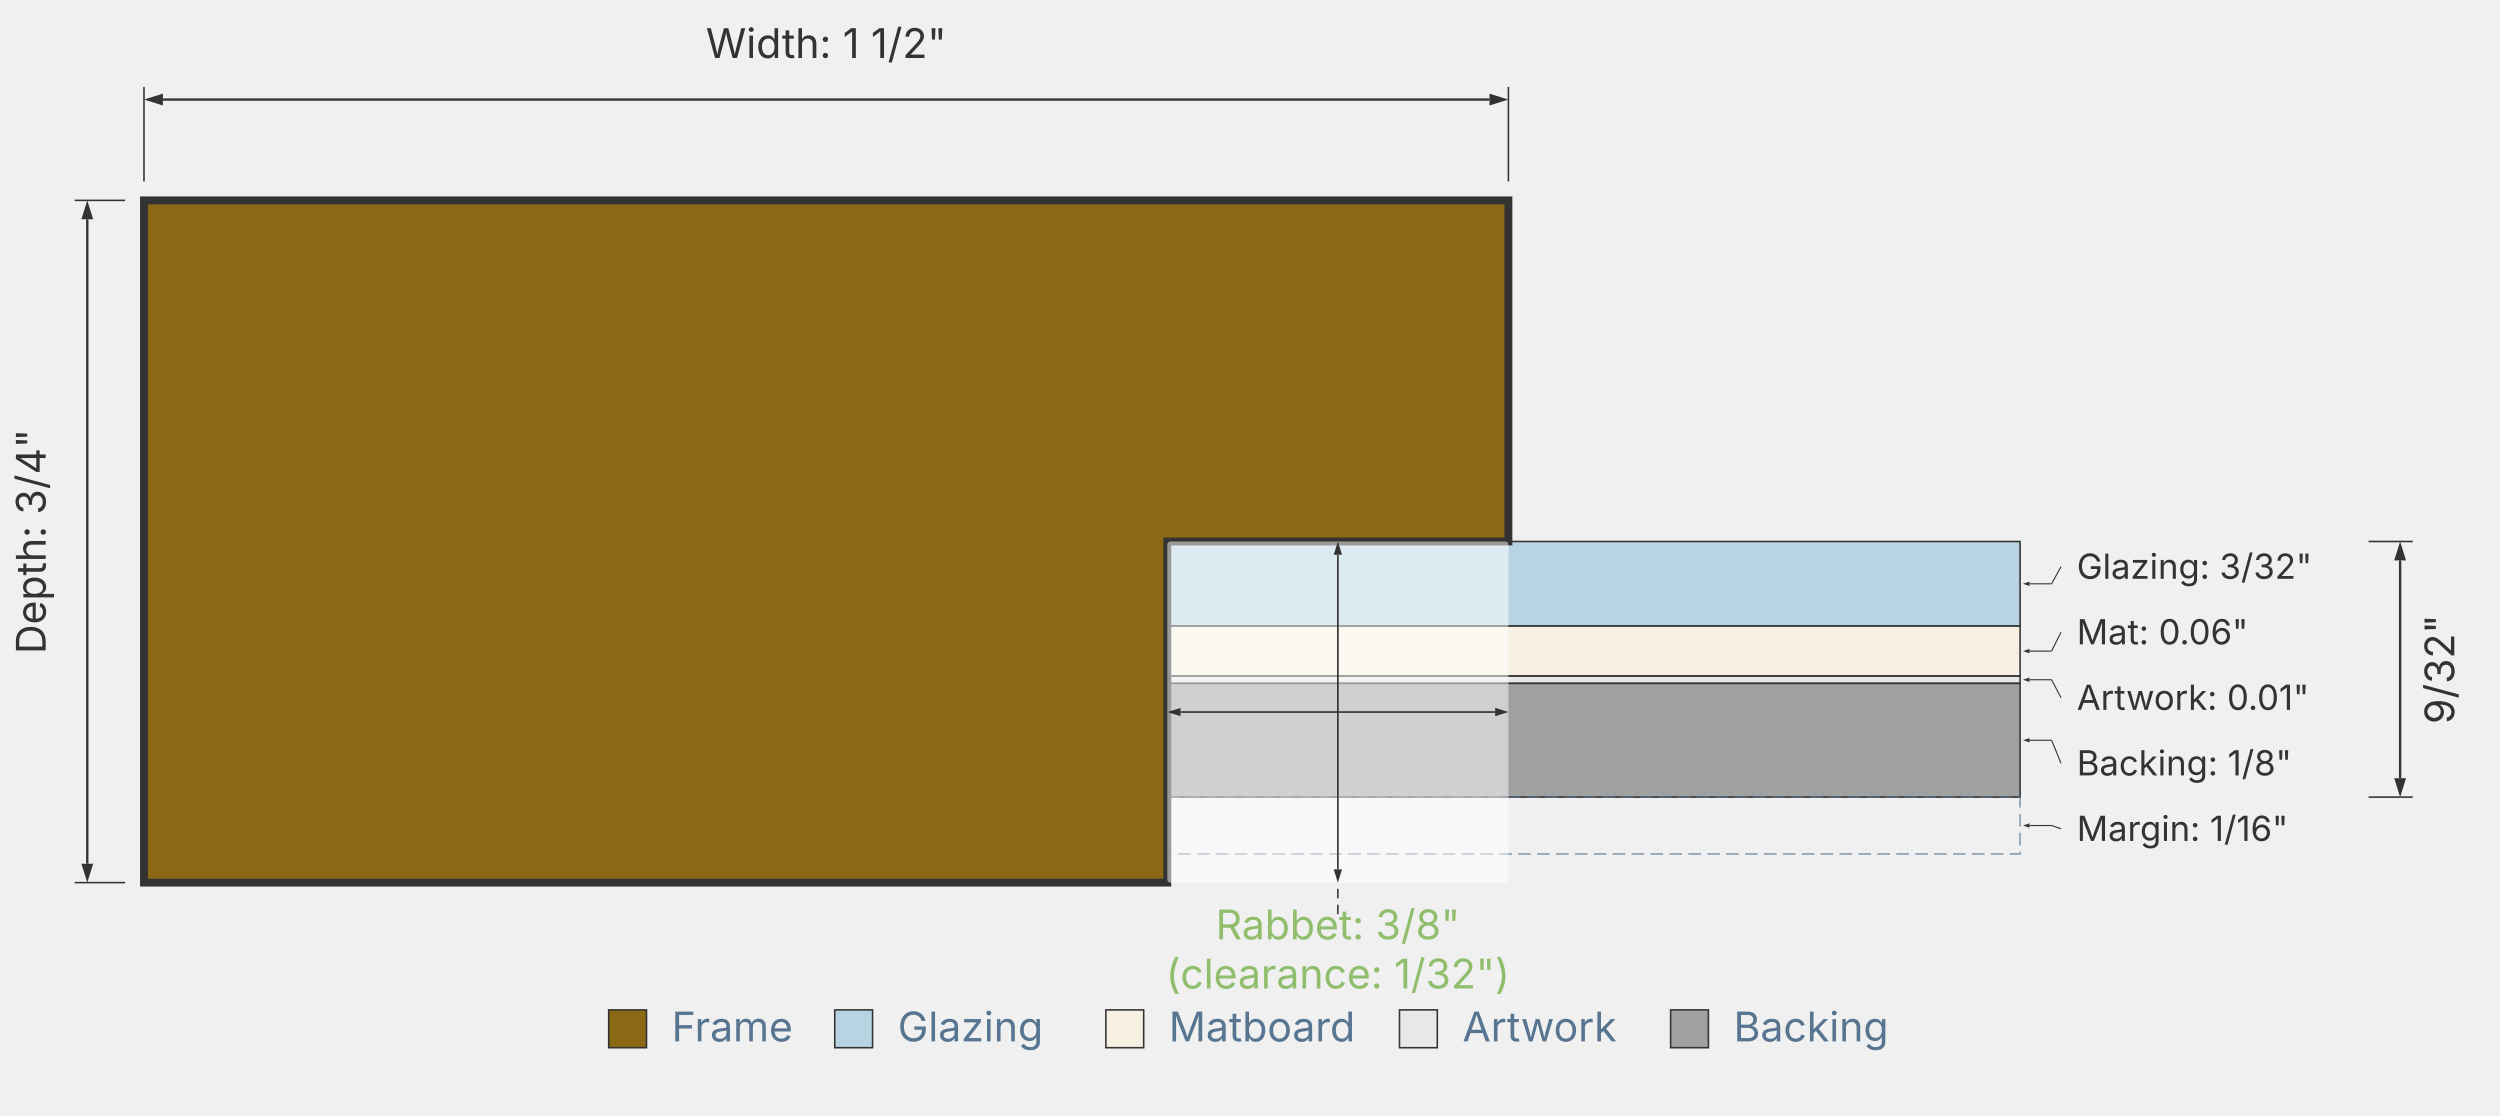
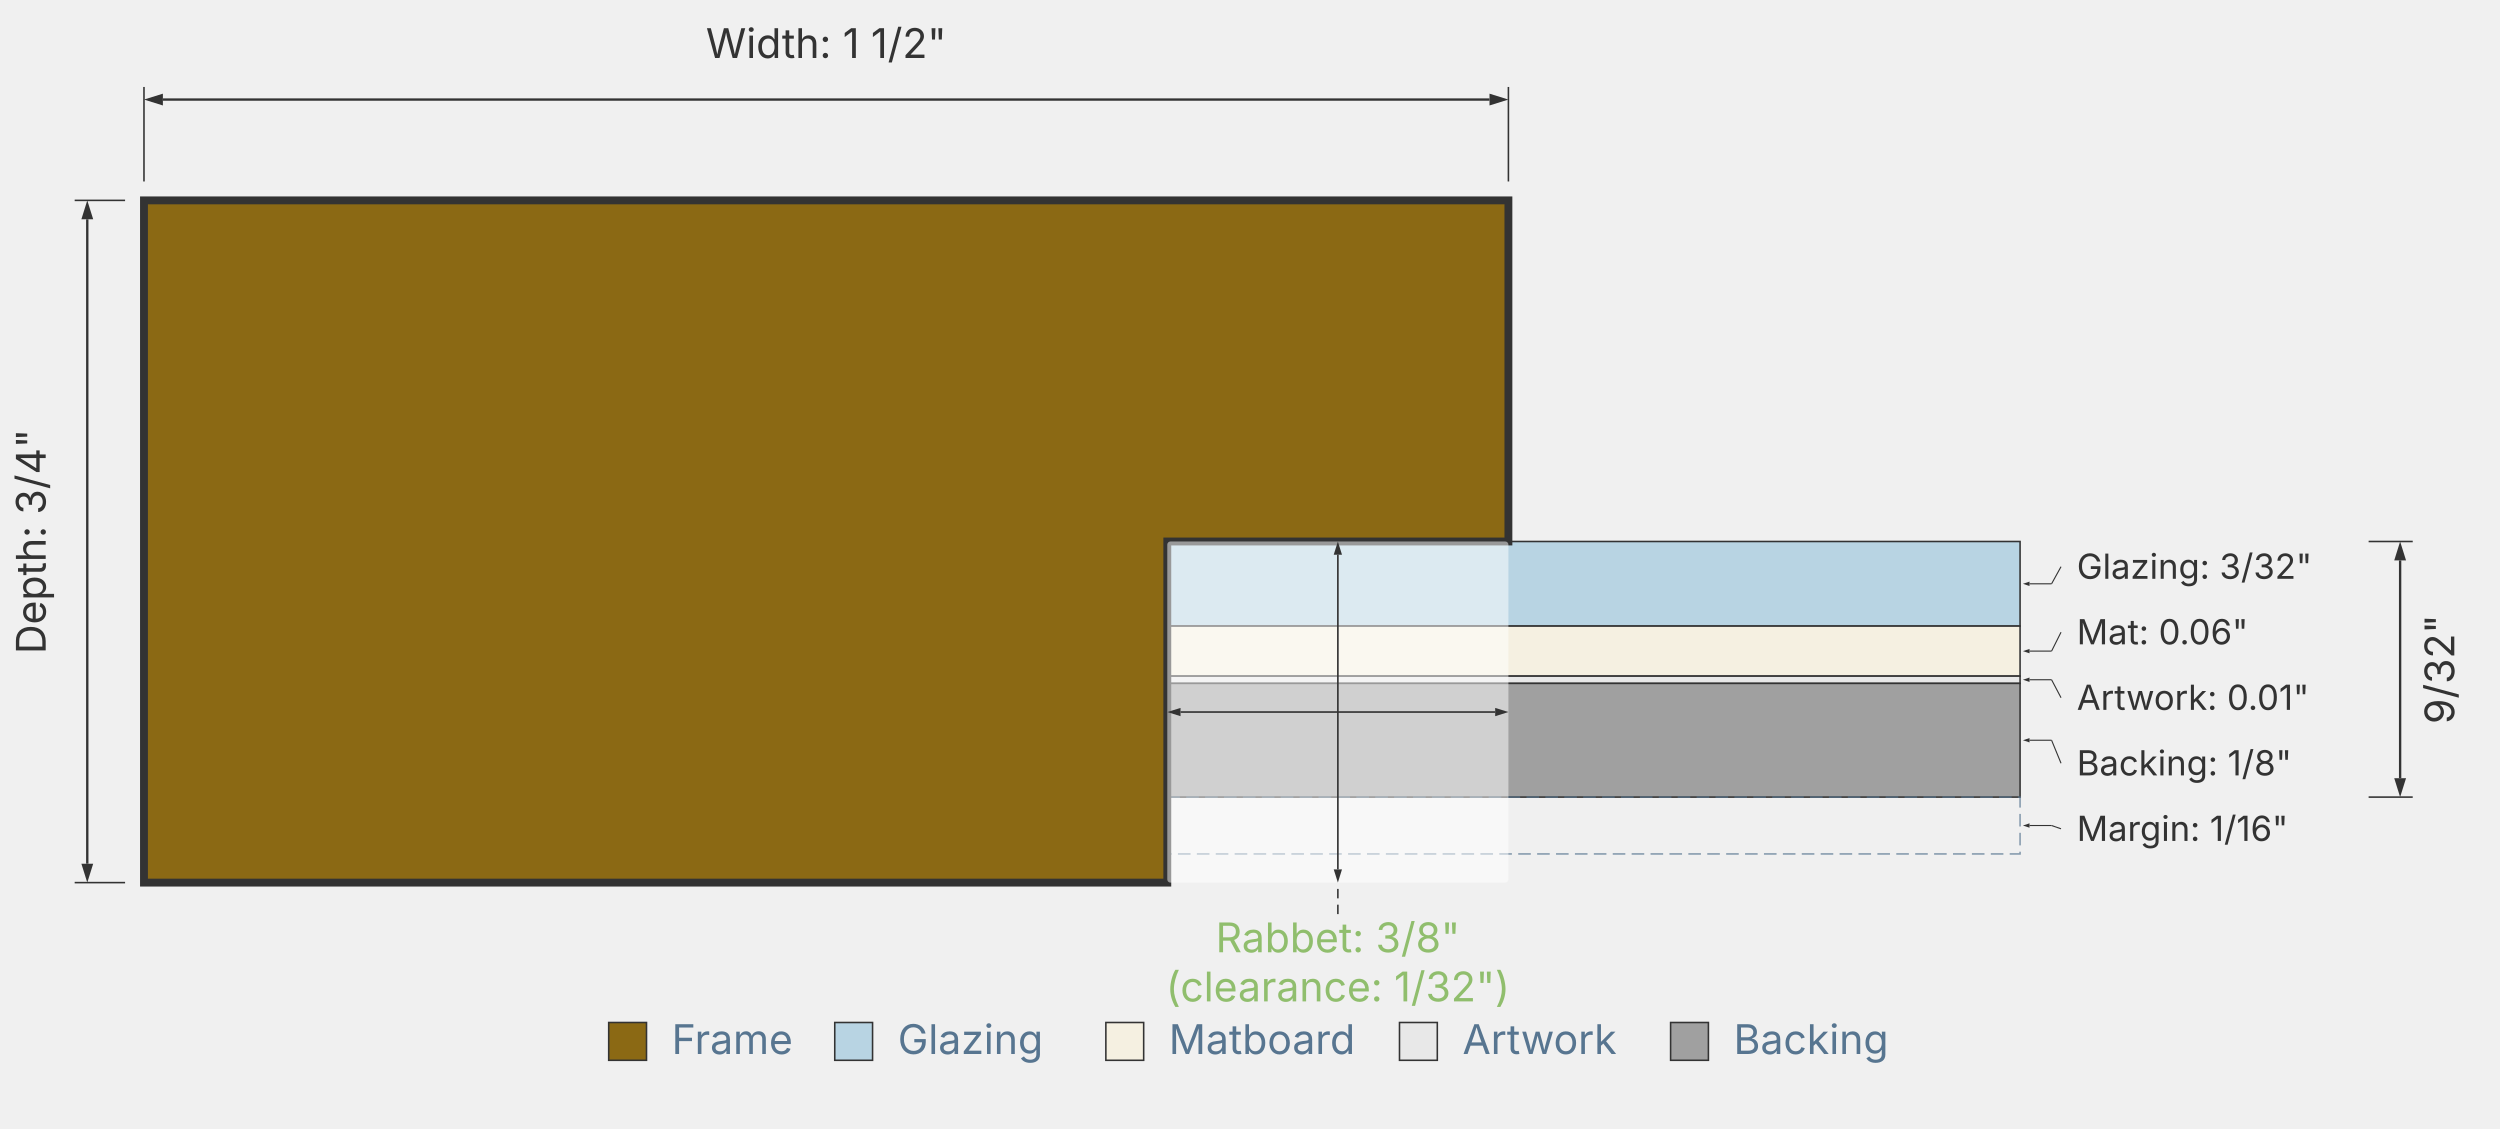
- <svg xmlns="http://www.w3.org/2000/svg" viewBox="3.25 114.93 793.50 354.13">
+ <svg xmlns="http://www.w3.org/2000/svg" viewBox="3.25 112.93 793.50 358.13">
  <g id="section-content" transform="translate(3.25, 0)">
    <g id="section-geometry">
-       <rect x="370.50" y="286.80" width="270.67" height="26.85" stroke="#333333" stroke-width="0.5" fill="#B8D4E3" />
-       <rect x="370.50" y="313.65" width="270.67" height="15.88" stroke="#333333" stroke-width="0.5" fill="#F5F0E1" />
-       <rect x="370.50" y="329.53" width="270.67" height="2.31" stroke="#333333" stroke-width="0.5" fill="#E8E8E8" />
-       <rect x="370.50" y="331.84" width="270.67" height="36.09" stroke="#333333" stroke-width="0.5" fill="#A0A0A0" />
-       <rect x="370.50" y="367.93" width="270.67" height="18.04" stroke="#577590" stroke-width="0.5" stroke-dasharray="4,2" fill="none" opacity="0.7" />
-       <polygon points="45.70,178.53 478.77,178.53 478.77,286.80 370.50,286.80 370.50,395.07 45.70,395.07" stroke="#333333" stroke-width="2.5" fill="#8B6914" />
+       <rect x="370.50" y="284.80" width="270.67" height="26.85" stroke="#333333" stroke-width="0.5" fill="#B8D4E3" />
+       <rect x="370.50" y="311.65" width="270.67" height="15.88" stroke="#333333" stroke-width="0.5" fill="#F5F0E1" />
+       <rect x="370.50" y="327.53" width="270.67" height="2.31" stroke="#333333" stroke-width="0.5" fill="#E8E8E8" />
+       <rect x="370.50" y="329.84" width="270.67" height="36.09" stroke="#333333" stroke-width="0.5" fill="#A0A0A0" />
+       <rect x="370.50" y="365.93" width="270.67" height="18.04" stroke="#577590" stroke-width="0.5" stroke-dasharray="4,2" fill="none" opacity="0.7" />
+       <polygon points="45.70,176.53 478.77,176.53 478.77,284.80 370.50,284.80 370.50,393.07 45.70,393.07" stroke="#333333" stroke-width="2.5" fill="#8B6914" />
    </g>
    <g id="section-dimensions">
-       <line x1="39.70" y1="178.53" x2="23.70" y2="178.53" stroke="#333333" stroke-width="0.5" />
-       <line x1="39.70" y1="395.07" x2="23.70" y2="395.07" stroke="#333333" stroke-width="0.5" />
-       <polygon points="27.70,178.53 25.83,184.53 29.58,184.53" fill="#333333" data-arrow="true" />
-       <line x1="27.70" y1="184.53" x2="27.70" y2="389.07" stroke="#333333" stroke-width="0.75" />
-       <polygon points="27.70,395.07 29.58,389.07 25.83,389.07" fill="#333333" data-arrow="true" />
-       <text x="14.50" y="286.80" fill="#333333" font-family="Inter, system-ui, -apple-system, sans-serif" font-size="13px" text-anchor="middle" transform="rotate(-90 14.50 286.80)">Depth: 3/4"</text>
-       <line x1="45.70" y1="172.53" x2="45.70" y2="142.53" stroke="#333333" stroke-width="0.5" />
-       <line x1="478.77" y1="172.53" x2="478.77" y2="142.53" stroke="#333333" stroke-width="0.5" />
-       <polygon points="45.70,146.53 51.70,148.41 51.70,144.66" fill="#333333" data-arrow="true" />
-       <line x1="51.70" y1="146.53" x2="472.77" y2="146.53" stroke="#333333" stroke-width="0.75" />
-       <polygon points="478.77,146.53 472.77,144.66 472.77,148.41" fill="#333333" data-arrow="true" />
-       <text transform="translate(262.23, 133.33)" fill="#333333" font-family="Inter, system-ui, -apple-system, sans-serif" font-size="13px" text-anchor="middle">Width: 1 1/2"</text>
-       <rect x="370.50" y="286.80" width="108.27" height="108.27" fill="#FFFFFF" fill-opacity="0.5" stroke="none" rx="1" />
-       <polygon points="370.50,340.93 374.70,342.25 374.70,339.62" fill="#333333" data-arrow="true" />
-       <line x1="374.70" y1="340.93" x2="474.57" y2="340.93" stroke="#333333" stroke-width="0.525" />
-       <polygon points="478.77,340.93 474.57,339.62 474.57,342.25" fill="#333333" data-arrow="true" />
-       <polygon points="424.64,286.80 423.32,291.00 425.95,291.00" fill="#333333" data-arrow="true" />
-       <line x1="424.64" y1="291.00" x2="424.64" y2="390.87" stroke="#333333" stroke-width="0.525" />
-       <polygon points="424.64,395.07 425.95,390.87 423.32,390.87" fill="#333333" data-arrow="true" />
-       <polygon points="642.07,300.23 644.17,300.93 644.17,299.53" fill="#333333" data-arrow="true" />
-       <line x1="644.17" y1="300.23" x2="651.17" y2="300.23" stroke="#333333" stroke-width="0.35" />
-       <line x1="651.17" y1="300.23" x2="654.17" y2="294.79" stroke="#333333" stroke-width="0.35" />
-       <text transform="translate(659.17, 298.65)" fill="#333333" font-family="Inter, system-ui, -apple-system, sans-serif" font-size="11.0px">Glazing: 3/32"</text>
-       <polygon points="642.07,321.59 644.17,322.29 644.17,320.89" fill="#333333" data-arrow="true" />
-       <line x1="644.17" y1="321.59" x2="651.17" y2="321.59" stroke="#333333" stroke-width="0.35" />
-       <line x1="651.17" y1="321.59" x2="654.17" y2="315.59" stroke="#333333" stroke-width="0.35" />
-       <text transform="translate(659.17, 319.45)" fill="#333333" font-family="Inter, system-ui, -apple-system, sans-serif" font-size="11.0px">Mat: 0.06"</text>
-       <polygon points="642.07,330.68 644.17,331.38 644.17,329.98" fill="#333333" data-arrow="true" />
-       <line x1="644.17" y1="330.68" x2="651.17" y2="330.68" stroke="#333333" stroke-width="0.35" />
-       <line x1="651.17" y1="330.68" x2="654.17" y2="336.39" stroke="#333333" stroke-width="0.35" />
-       <text transform="translate(659.17, 340.25)" fill="#333333" font-family="Inter, system-ui, -apple-system, sans-serif" font-size="11.0px">Artwork: 0.01"</text>
-       <polygon points="642.07,349.88 644.17,350.58 644.17,349.18" fill="#333333" data-arrow="true" />
-       <line x1="644.17" y1="349.88" x2="651.17" y2="349.88" stroke="#333333" stroke-width="0.35" />
-       <line x1="651.17" y1="349.88" x2="654.17" y2="357.19" stroke="#333333" stroke-width="0.35" />
-       <text transform="translate(659.17, 361.05)" fill="#333333" font-family="Inter, system-ui, -apple-system, sans-serif" font-size="11.0px">Backing: 1/8"</text>
-       <polygon points="642.07,376.95 644.17,377.65 644.17,376.25" fill="#333333" data-arrow="true" />
-       <line x1="644.17" y1="376.95" x2="651.17" y2="376.95" stroke="#333333" stroke-width="0.35" />
-       <line x1="651.17" y1="376.95" x2="654.17" y2="377.99" stroke="#333333" stroke-width="0.35" />
-       <text transform="translate(659.17, 381.85)" fill="#333333" font-family="Inter, system-ui, -apple-system, sans-serif" font-size="11.0px">Margin: 1/16"</text>
-       <line x1="751.80" y1="286.80" x2="765.80" y2="286.80" stroke="#333333" stroke-width="0.5" />
-       <line x1="751.80" y1="367.93" x2="765.80" y2="367.93" stroke="#333333" stroke-width="0.5" />
-       <polygon points="761.80,286.80 759.93,292.80 763.68,292.80" fill="#333333" data-arrow="true" />
-       <line x1="761.80" y1="292.80" x2="761.80" y2="361.93" stroke="#333333" stroke-width="0.75" />
-       <polygon points="761.80,367.93 763.68,361.93 759.93,361.93" fill="#333333" data-arrow="true" />
-       <text x="779.00" y="327.36" fill="#333333" font-family="Inter, system-ui, -apple-system, sans-serif" font-size="13px" text-anchor="middle" transform="rotate(-90 779.00 327.36)">9/32"</text>
-       <line x1="424.64" y1="397.07" x2="424.64" y2="407.07" stroke="#333333" stroke-width="0.5" stroke-dasharray="3,2" />
-       <text transform="translate(424.64, 413.07)" fill="#90be6d" font-family="Inter, system-ui, -apple-system, sans-serif" font-size="13px" text-anchor="middle">Rabbet: 3/8"</text>
-       <text transform="translate(424.64, 428.67)" fill="#90be6d" font-family="Inter, system-ui, -apple-system, sans-serif" font-size="13px" text-anchor="middle">(clearance: 1/32")</text>
+       <line x1="39.70" y1="176.53" x2="23.70" y2="176.53" stroke="#333333" stroke-width="0.5" />
+       <line x1="39.70" y1="393.07" x2="23.70" y2="393.07" stroke="#333333" stroke-width="0.5" />
+       <polygon points="27.70,176.53 25.83,182.53 29.58,182.53" fill="#333333" data-arrow="true" />
+       <line x1="27.70" y1="182.53" x2="27.70" y2="387.07" stroke="#333333" stroke-width="0.75" />
+       <polygon points="27.70,393.07 29.58,387.07 25.83,387.07" fill="#333333" data-arrow="true" />
+       <text x="14.50" y="284.80" fill="#333333" font-family="Inter, system-ui, -apple-system, sans-serif" font-size="13px" text-anchor="middle" transform="rotate(-90 14.50 284.80)">Depth: 3/4"</text>
+       <line x1="45.70" y1="170.53" x2="45.70" y2="140.53" stroke="#333333" stroke-width="0.5" />
+       <line x1="478.77" y1="170.53" x2="478.77" y2="140.53" stroke="#333333" stroke-width="0.5" />
+       <polygon points="45.70,144.53 51.70,146.41 51.70,142.66" fill="#333333" data-arrow="true" />
+       <line x1="51.70" y1="144.53" x2="472.77" y2="144.53" stroke="#333333" stroke-width="0.75" />
+       <polygon points="478.77,144.53 472.77,142.66 472.77,146.41" fill="#333333" data-arrow="true" />
+       <text transform="translate(262.23, 131.33)" fill="#333333" font-family="Inter, system-ui, -apple-system, sans-serif" font-size="13px" text-anchor="middle">Width: 1 1/2"</text>
+       <rect x="370.50" y="284.80" width="108.27" height="108.27" fill="#FFFFFF" fill-opacity="0.5" stroke="none" rx="1" />
+       <polygon points="370.50,338.93 374.70,340.25 374.70,337.62" fill="#333333" data-arrow="true" />
+       <line x1="374.70" y1="338.93" x2="474.57" y2="338.93" stroke="#333333" stroke-width="0.525" />
+       <polygon points="478.77,338.93 474.57,337.62 474.57,340.25" fill="#333333" data-arrow="true" />
+       <polygon points="424.64,284.80 423.32,289.00 425.95,289.00" fill="#333333" data-arrow="true" />
+       <line x1="424.64" y1="289.00" x2="424.64" y2="388.87" stroke="#333333" stroke-width="0.525" />
+       <polygon points="424.64,393.07 425.95,388.87 423.32,388.87" fill="#333333" data-arrow="true" />
+       <polygon points="642.07,298.23 644.17,298.93 644.17,297.53" fill="#333333" data-arrow="true" />
+       <line x1="644.17" y1="298.23" x2="651.17" y2="298.23" stroke="#333333" stroke-width="0.35" />
+       <line x1="651.17" y1="298.23" x2="654.17" y2="292.79" stroke="#333333" stroke-width="0.35" />
+       <text transform="translate(659.17, 296.65)" fill="#333333" font-family="Inter, system-ui, -apple-system, sans-serif" font-size="11.0px">Glazing: 3/32"</text>
+       <polygon points="642.07,319.59 644.17,320.29 644.17,318.89" fill="#333333" data-arrow="true" />
+       <line x1="644.17" y1="319.59" x2="651.17" y2="319.59" stroke="#333333" stroke-width="0.35" />
+       <line x1="651.17" y1="319.59" x2="654.17" y2="313.59" stroke="#333333" stroke-width="0.35" />
+       <text transform="translate(659.17, 317.45)" fill="#333333" font-family="Inter, system-ui, -apple-system, sans-serif" font-size="11.0px">Mat: 0.06"</text>
+       <polygon points="642.07,328.68 644.17,329.38 644.17,327.98" fill="#333333" data-arrow="true" />
+       <line x1="644.17" y1="328.68" x2="651.17" y2="328.68" stroke="#333333" stroke-width="0.35" />
+       <line x1="651.17" y1="328.68" x2="654.17" y2="334.39" stroke="#333333" stroke-width="0.35" />
+       <text transform="translate(659.17, 338.25)" fill="#333333" font-family="Inter, system-ui, -apple-system, sans-serif" font-size="11.0px">Artwork: 0.01"</text>
+       <polygon points="642.07,347.88 644.17,348.58 644.17,347.18" fill="#333333" data-arrow="true" />
+       <line x1="644.17" y1="347.88" x2="651.17" y2="347.88" stroke="#333333" stroke-width="0.35" />
+       <line x1="651.17" y1="347.88" x2="654.17" y2="355.19" stroke="#333333" stroke-width="0.35" />
+       <text transform="translate(659.17, 359.05)" fill="#333333" font-family="Inter, system-ui, -apple-system, sans-serif" font-size="11.0px">Backing: 1/8"</text>
+       <polygon points="642.07,374.95 644.17,375.65 644.17,374.25" fill="#333333" data-arrow="true" />
+       <line x1="644.17" y1="374.95" x2="651.17" y2="374.95" stroke="#333333" stroke-width="0.35" />
+       <line x1="651.17" y1="374.95" x2="654.17" y2="375.99" stroke="#333333" stroke-width="0.35" />
+       <text transform="translate(659.17, 379.85)" fill="#333333" font-family="Inter, system-ui, -apple-system, sans-serif" font-size="11.0px">Margin: 1/16"</text>
+       <line x1="751.80" y1="284.80" x2="765.80" y2="284.80" stroke="#333333" stroke-width="0.5" />
+       <line x1="751.80" y1="365.93" x2="765.80" y2="365.93" stroke="#333333" stroke-width="0.5" />
+       <polygon points="761.80,284.80 759.93,290.80 763.68,290.80" fill="#333333" data-arrow="true" />
+       <line x1="761.80" y1="290.80" x2="761.80" y2="359.93" stroke="#333333" stroke-width="0.75" />
+       <polygon points="761.80,365.93 763.68,359.93 759.93,359.93" fill="#333333" data-arrow="true" />
+       <text x="779.00" y="325.36" fill="#333333" font-family="Inter, system-ui, -apple-system, sans-serif" font-size="13px" text-anchor="middle" transform="rotate(-90 779.00 325.36)">9/32"</text>
+       <line x1="424.64" y1="395.07" x2="424.64" y2="403.07" stroke="#333333" stroke-width="0.5" stroke-dasharray="3,2" />
+       <text transform="translate(424.64, 415.17)" fill="#90be6d" font-family="Inter, system-ui, -apple-system, sans-serif" font-size="13px" text-anchor="middle">Rabbet: 3/8"</text>
+       <text transform="translate(424.64, 430.77)" fill="#90be6d" font-family="Inter, system-ui, -apple-system, sans-serif" font-size="13px" text-anchor="middle">(clearance: 1/32")</text>
    </g>
  </g>
  <g id="legend">
-     <rect x="196.45" y="435.47" width="12" height="12" fill="#8B6914" stroke="#333333" stroke-width="0.5" />
-     <text transform="translate(216.45, 445.47)" fill="#577590" font-family="Inter, system-ui, -apple-system, sans-serif" font-size="13px">Frame</text>
-     <rect x="268.20" y="435.47" width="12" height="12" fill="#B8D4E3" stroke="#333333" stroke-width="0.5" />
-     <text transform="translate(288.20, 445.47)" fill="#577590" font-family="Inter, system-ui, -apple-system, sans-serif" font-size="13px">Glazing</text>
-     <rect x="354.25" y="435.47" width="12" height="12" fill="#F5F0E1" stroke="#333333" stroke-width="0.5" />
-     <text transform="translate(374.25, 445.47)" fill="#577590" font-family="Inter, system-ui, -apple-system, sans-serif" font-size="13px">Matboard</text>
-     <rect x="447.45" y="435.47" width="12" height="12" fill="#E8E8E8" stroke="#333333" stroke-width="0.5" />
-     <text transform="translate(467.45, 445.47)" fill="#577590" font-family="Inter, system-ui, -apple-system, sans-serif" font-size="13px">Artwork</text>
-     <rect x="533.50" y="435.47" width="12" height="12" fill="#A0A0A0" stroke="#333333" stroke-width="0.5" />
-     <text transform="translate(553.50, 445.47)" fill="#577590" font-family="Inter, system-ui, -apple-system, sans-serif" font-size="13px">Backing</text>
+     <rect x="196.45" y="437.47" width="12" height="12" fill="#8B6914" stroke="#333333" stroke-width="0.5" />
+     <text transform="translate(216.45, 447.47)" fill="#577590" font-family="Inter, system-ui, -apple-system, sans-serif" font-size="13px">Frame</text>
+     <rect x="268.20" y="437.47" width="12" height="12" fill="#B8D4E3" stroke="#333333" stroke-width="0.5" />
+     <text transform="translate(288.20, 447.47)" fill="#577590" font-family="Inter, system-ui, -apple-system, sans-serif" font-size="13px">Glazing</text>
+     <rect x="354.25" y="437.47" width="12" height="12" fill="#F5F0E1" stroke="#333333" stroke-width="0.5" />
+     <text transform="translate(374.25, 447.47)" fill="#577590" font-family="Inter, system-ui, -apple-system, sans-serif" font-size="13px">Matboard</text>
+     <rect x="447.45" y="437.47" width="12" height="12" fill="#E8E8E8" stroke="#333333" stroke-width="0.5" />
+     <text transform="translate(467.45, 447.47)" fill="#577590" font-family="Inter, system-ui, -apple-system, sans-serif" font-size="13px">Artwork</text>
+     <rect x="533.50" y="437.47" width="12" height="12" fill="#A0A0A0" stroke="#333333" stroke-width="0.5" />
+     <text transform="translate(553.50, 447.47)" fill="#577590" font-family="Inter, system-ui, -apple-system, sans-serif" font-size="13px">Backing</text>
  </g>
</svg>
